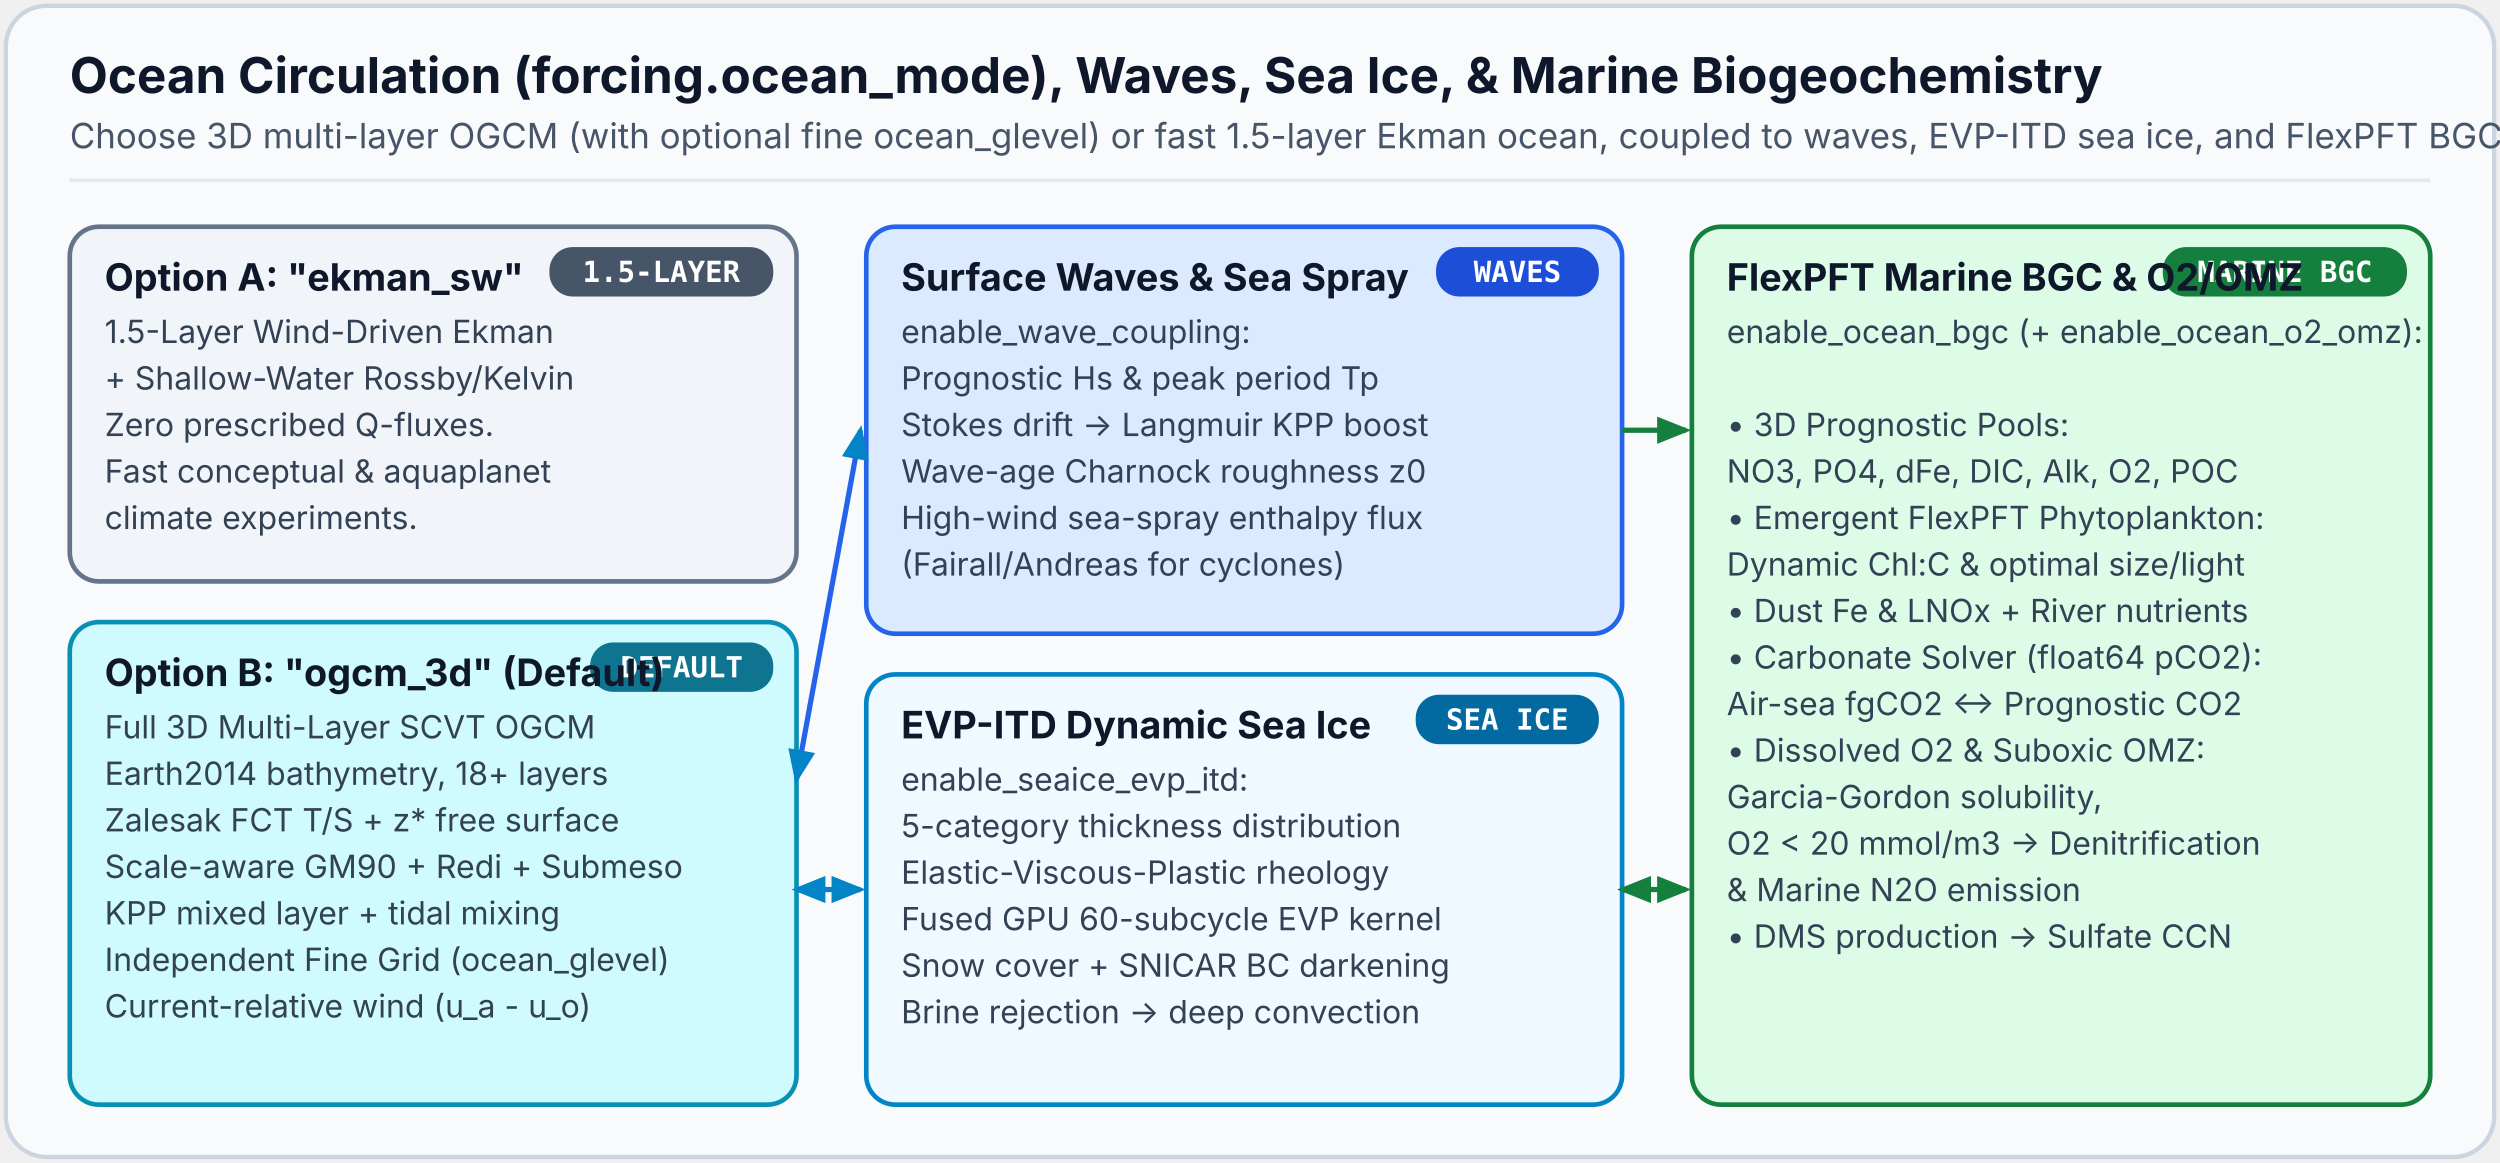
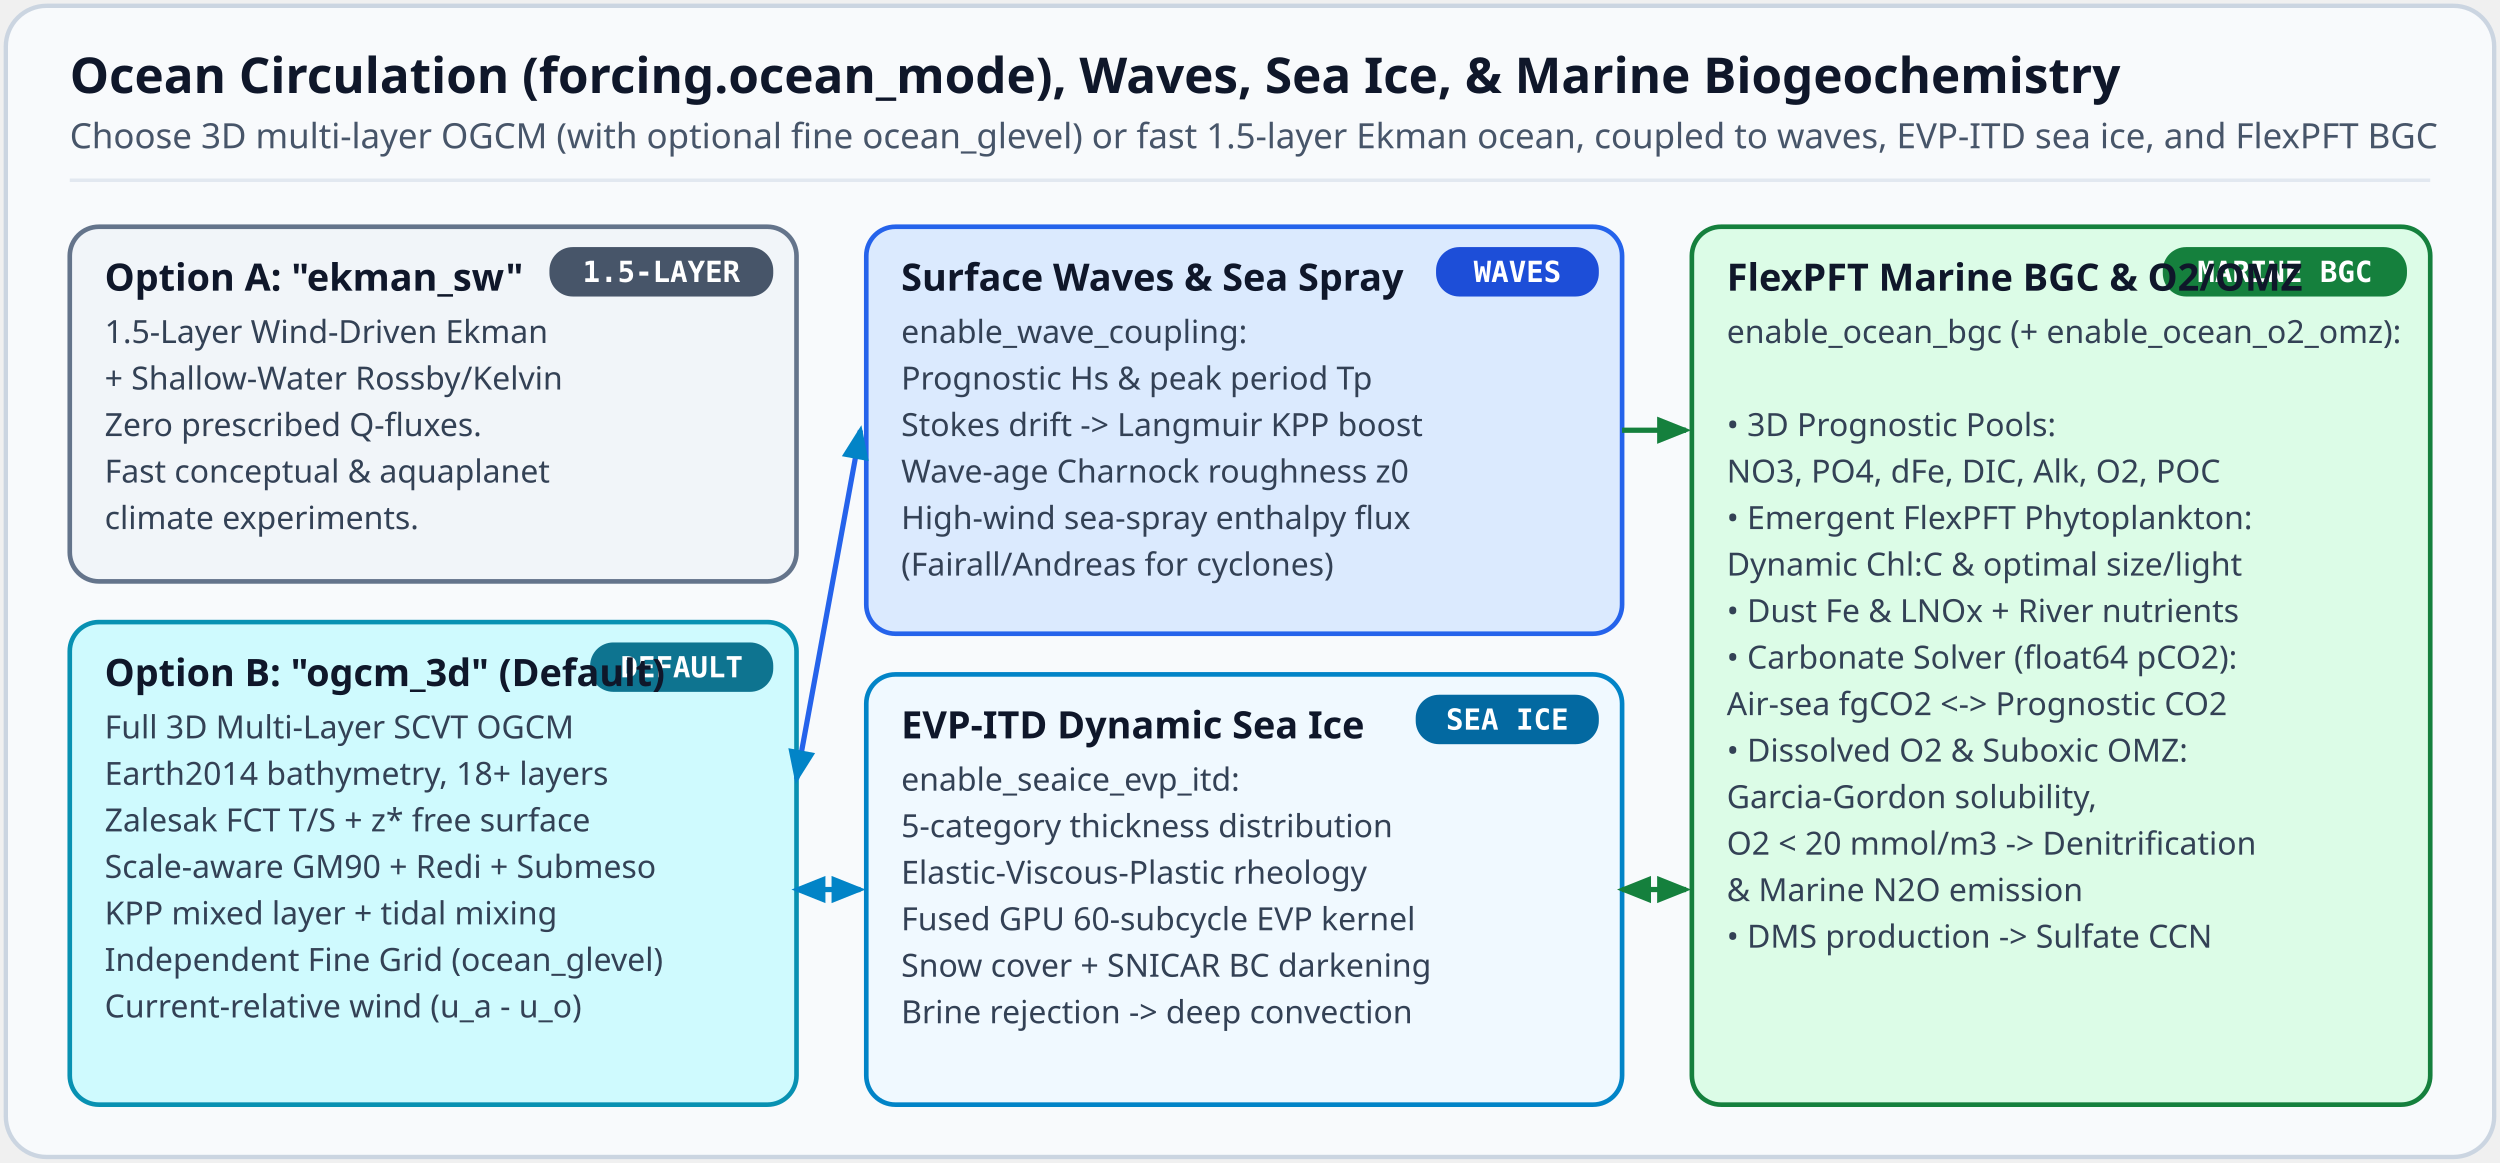
<svg xmlns="http://www.w3.org/2000/svg" viewBox="0 0 860 400" width="860" height="400" role="img" aria-label="Ocean Circulation (forcing.ocean_mode), Waves, Sea Ice, &amp; Marine Biogeochemistry">
  <defs>
    <style>
      .bg { fill: #f8fafc; stroke: #cbd5e1; stroke-width: 1.5; rx: 14; }
-       .title { font: 700 17px -apple-system, BlinkMacSystemFont, "Segoe UI", "Hiragino Sans", sans-serif; fill: #0f172a; }
-       .sub { font: 400 12px -apple-system, BlinkMacSystemFont, "Segoe UI", "Hiragino Sans", sans-serif; fill: #475569; }
-       .box-t { font: 700 13px -apple-system, BlinkMacSystemFont, "Segoe UI", "Hiragino Sans", sans-serif; fill: #0f172a; }
-       .box-s { font: 400 11px -apple-system, BlinkMacSystemFont, "Segoe UI", "Hiragino Sans", sans-serif; fill: #334155; }
-       .mono { font: 600 11px ui-monospace, SFMono-Regular, Menlo, monospace; fill: #0f172a; }
-       .lbl { font: 600 11px -apple-system, BlinkMacSystemFont, "Segoe UI", "Hiragino Sans", sans-serif; fill: #1e293b; }
-       .badge { font: 700 10px ui-monospace, SFMono-Regular, Menlo, monospace; fill: #ffffff; }
+       .title { font: 700 17px "Noto Sans", "Noto Sans JP", "Hiragino Sans", sans-serif; fill: #0f172a; }
+       .sub { font: 400 12px "Noto Sans", "Noto Sans JP", "Hiragino Sans", sans-serif; fill: #475569; }
+       .box-t { font: 700 13px "Noto Sans", "Noto Sans JP", "Hiragino Sans", sans-serif; fill: #0f172a; }
+       .box-s { font: 400 11px "Noto Sans", "Noto Sans JP", "Hiragino Sans", sans-serif; fill: #334155; }
+       .mono { font: 600 11px "Source Code Pro", ui-monospace, SFMono-Regular, Menlo, monospace; fill: #0f172a; }
+       .lbl { font: 600 11px "Noto Sans", "Noto Sans JP", "Hiragino Sans", sans-serif; fill: #1e293b; }
+       .badge { font: 700 10px "Source Code Pro", ui-monospace, SFMono-Regular, Menlo, monospace; fill: #ffffff; }
    </style>
    <marker id="arr" viewBox="0 0 10 10" refX="8.5" refY="5" markerWidth="6.5" markerHeight="6.5" orient="auto-start-reverse">
      <path d="M 0 1 L 10 5 L 0 9 z" fill="#334155" />
    </marker>
    <marker id="arr-blue" viewBox="0 0 10 10" refX="8.5" refY="5" markerWidth="6.5" markerHeight="6.5" orient="auto-start-reverse">
      <path d="M 0 1 L 10 5 L 0 9 z" fill="#0284c7" />
    </marker>
    <marker id="arr-red" viewBox="0 0 10 10" refX="8.5" refY="5" markerWidth="6.5" markerHeight="6.5" orient="auto-start-reverse">
      <path d="M 0 1 L 10 5 L 0 9 z" fill="#dc2626" />
    </marker>
    <marker id="arr-green" viewBox="0 0 10 10" refX="8.5" refY="5" markerWidth="6.5" markerHeight="6.5" orient="auto-start-reverse">
      <path d="M 0 1 L 10 5 L 0 9 z" fill="#15803d" />
    </marker>
    <marker id="arr-amber" viewBox="0 0 10 10" refX="8.5" refY="5" markerWidth="6.5" markerHeight="6.5" orient="auto-start-reverse">
      <path d="M 0 1 L 10 5 L 0 9 z" fill="#d97706" />
    </marker>
  </defs>
  <rect class="bg" x="2" y="2" width="856" height="396" rx="14" />
  <text class="title" x="24" y="32">Ocean Circulation (forcing.ocean_mode), Waves, Sea Ice, &amp; Marine Biogeochemistry</text>
  <text class="sub" x="24" y="51">Choose 3D multi-layer OGCM (with optional fine ocean_glevel) or fast 1.5-layer Ekman ocean, coupled to waves, EVP-ITD sea ice, and FlexPFT BGC</text>
  <line x1="24" y1="62" x2="836" y2="62" stroke="#e2e8f0" stroke-width="1.2" />
  <rect x="24" y="78" width="250" height="122" rx="10" fill="#f1f5f9" stroke="#64748b" stroke-width="1.6" />
  <rect x="189" y="85" width="77" height="17" rx="8" fill="#475569" />
  <text class="badge" x="227.5" y="97" text-anchor="middle">1.5-LAYER</text>
  <text class="box-t" x="36" y="100">Option A: "ekman_sw"</text>
  <text class="box-s" x="36" y="118">1.5-Layer Wind-Driven Ekman</text>
  <text class="box-s" x="36" y="134">+ Shallow-Water Rossby/Kelvin</text>
  <text class="box-s" x="36" y="150">Zero prescribed Q-fluxes.</text>
  <text class="box-s" x="36" y="166">Fast conceptual &amp; aquaplanet</text>
  <text class="box-s" x="36" y="182">  climate experiments.</text>
  <rect x="24" y="214" width="250" height="166" rx="10" fill="#cffafe" stroke="#0891b2" stroke-width="1.6" />
  <rect x="203" y="221" width="63" height="17" rx="8" fill="#0e7490" />
  <text class="badge" x="234.5" y="233" text-anchor="middle">DEFAULT</text>
  <text class="box-t" x="36" y="236">Option B: "ogcm_3d" (Default)</text>
  <text class="box-s" x="36" y="254">Full 3D Multi-Layer SCVT OGCM</text>
  <text class="box-s" x="36" y="270">Earth2014 bathymetry, 18+ layers</text>
  <text class="box-s" x="36" y="286">Zalesak FCT T/S + z* free surface</text>
  <text class="box-s" x="36" y="302">Scale-aware GM90 + Redi + Submeso</text>
  <text class="box-s" x="36" y="318">KPP mixed layer + tidal mixing</text>
  <text class="box-s" x="36" y="334">Independent Fine Grid (ocean_glevel)</text>
  <text class="box-s" x="36" y="350">Current-relative wind (u_a - u_o)</text>
  <rect x="298" y="78" width="260" height="140" rx="10" fill="#dbeafe" stroke="#2563eb" stroke-width="1.6" />
  <rect x="494" y="85" width="56" height="17" rx="8" fill="#1d4ed8" />
  <text class="badge" x="522.0" y="97" text-anchor="middle">WAVES</text>
  <text class="box-t" x="310" y="100">Surface Waves &amp; Sea Spray</text>
  <text class="box-s" x="310" y="118">enable_wave_coupling:</text>
  <text class="box-s" x="310" y="134">Prognostic Hs &amp; peak period Tp</text>
  <text class="box-s" x="310" y="150">Stokes drift -&gt; Langmuir KPP boost</text>
  <text class="box-s" x="310" y="166">Wave-age Charnock roughness z0</text>
  <text class="box-s" x="310" y="182">High-wind sea-spray enthalpy flux</text>
  <text class="box-s" x="310" y="198">  (Fairall/Andreas for cyclones)</text>
  <rect x="298" y="232" width="260" height="148" rx="10" fill="#f0f9ff" stroke="#0284c7" stroke-width="1.6" />
  <rect x="487" y="239" width="63" height="17" rx="8" fill="#0369a1" />
  <text class="badge" x="518.5" y="251" text-anchor="middle">SEA ICE</text>
  <text class="box-t" x="310" y="254">EVP-ITD Dynamic Sea Ice</text>
  <text class="box-s" x="310" y="272">enable_seaice_evp_itd:</text>
  <text class="box-s" x="310" y="288">5-category thickness distribution</text>
  <text class="box-s" x="310" y="304">Elastic-Viscous-Plastic rheology</text>
  <text class="box-s" x="310" y="320">Fused GPU 60-subcycle EVP kernel</text>
  <text class="box-s" x="310" y="336">Snow cover + SNICAR BC darkening</text>
  <text class="box-s" x="310" y="352">Brine rejection -&gt; deep convection</text>
  <rect x="582" y="78" width="254" height="302" rx="10" fill="#dcfce7" stroke="#15803d" stroke-width="1.6" />
  <rect x="744" y="85" width="84" height="17" rx="8" fill="#15803d" />
  <text class="badge" x="786.0" y="97" text-anchor="middle">MARINE BGC</text>
  <text class="box-t" x="594" y="100">FlexPFT Marine BGC &amp; O2/OMZ</text>
  <text class="box-s" x="594" y="118">enable_ocean_bgc (+ enable_ocean_o2_omz):</text>
  <text class="box-s" x="594" y="134" />
  <text class="box-s" x="594" y="150">• 3D Prognostic Pools:</text>
  <text class="box-s" x="594" y="166">  NO3, PO4, dFe, DIC, Alk, O2, POC</text>
  <text class="box-s" x="594" y="182">• Emergent FlexPFT Phytoplankton:</text>
  <text class="box-s" x="594" y="198">  Dynamic Chl:C &amp; optimal size/light</text>
  <text class="box-s" x="594" y="214">• Dust Fe &amp; LNOx + River nutrients</text>
  <text class="box-s" x="594" y="230">• Carbonate Solver (float64 pCO2):</text>
  <text class="box-s" x="594" y="246">  Air-sea fgCO2 &lt;-&gt; Prognostic CO2</text>
  <text class="box-s" x="594" y="262">• Dissolved O2 &amp; Suboxic OMZ:</text>
  <text class="box-s" x="594" y="278">  Garcia-Gordon solubility,</text>
  <text class="box-s" x="594" y="294">  O2 &lt; 20 mmol/m3 -&gt; Denitrification</text>
  <text class="box-s" x="594" y="310">  &amp; Marine N2O emission</text>
  <text class="box-s" x="594" y="326">• DMS production -&gt; Sulfate CCN</text>
  <line x1="274" y1="268" x2="296" y2="148" stroke="#2563eb" stroke-width="1.8" marker-end="url(#arr-blue)" marker-start="url(#arr-blue)" />
  <line x1="274" y1="306" x2="296" y2="306" stroke="#0284c7" stroke-width="1.8" marker-end="url(#arr-blue)" marker-start="url(#arr-blue)" />
  <line x1="558" y1="148" x2="580" y2="148" stroke="#15803d" stroke-width="1.8" marker-end="url(#arr-green)" />
  <line x1="558" y1="306" x2="580" y2="306" stroke="#15803d" stroke-width="1.8" marker-end="url(#arr-green)" marker-start="url(#arr-green)" />
</svg>
